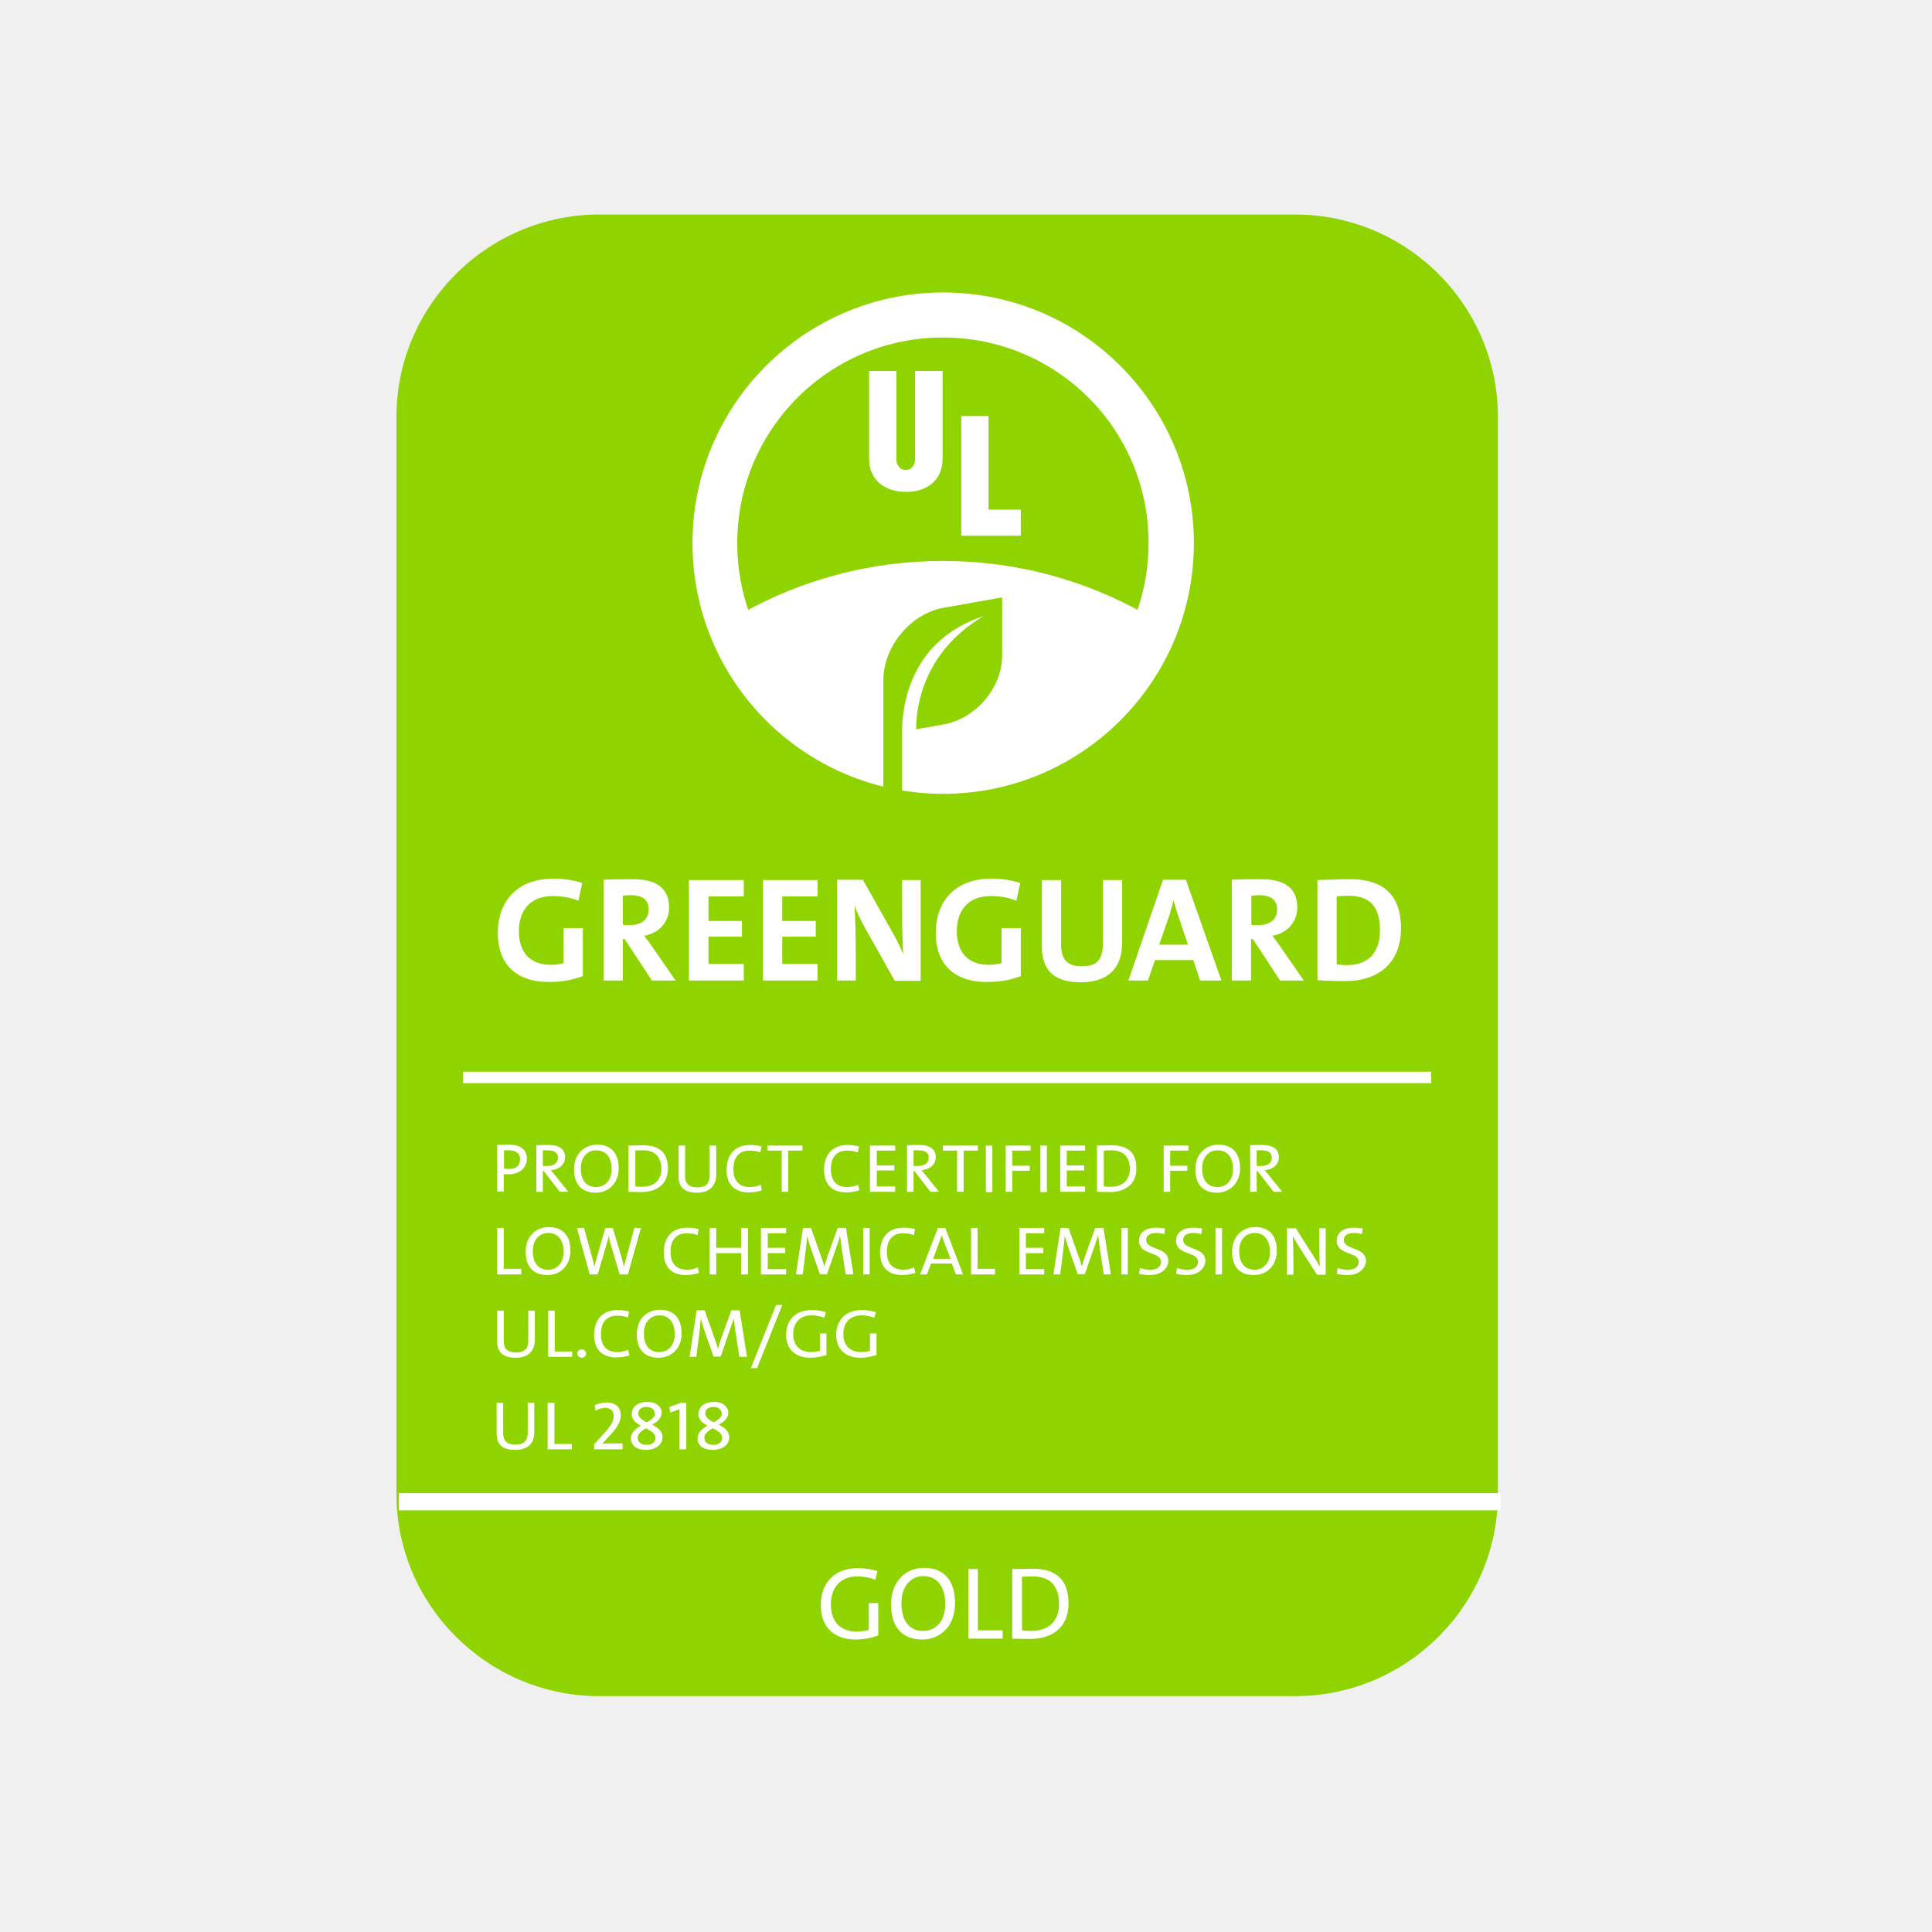
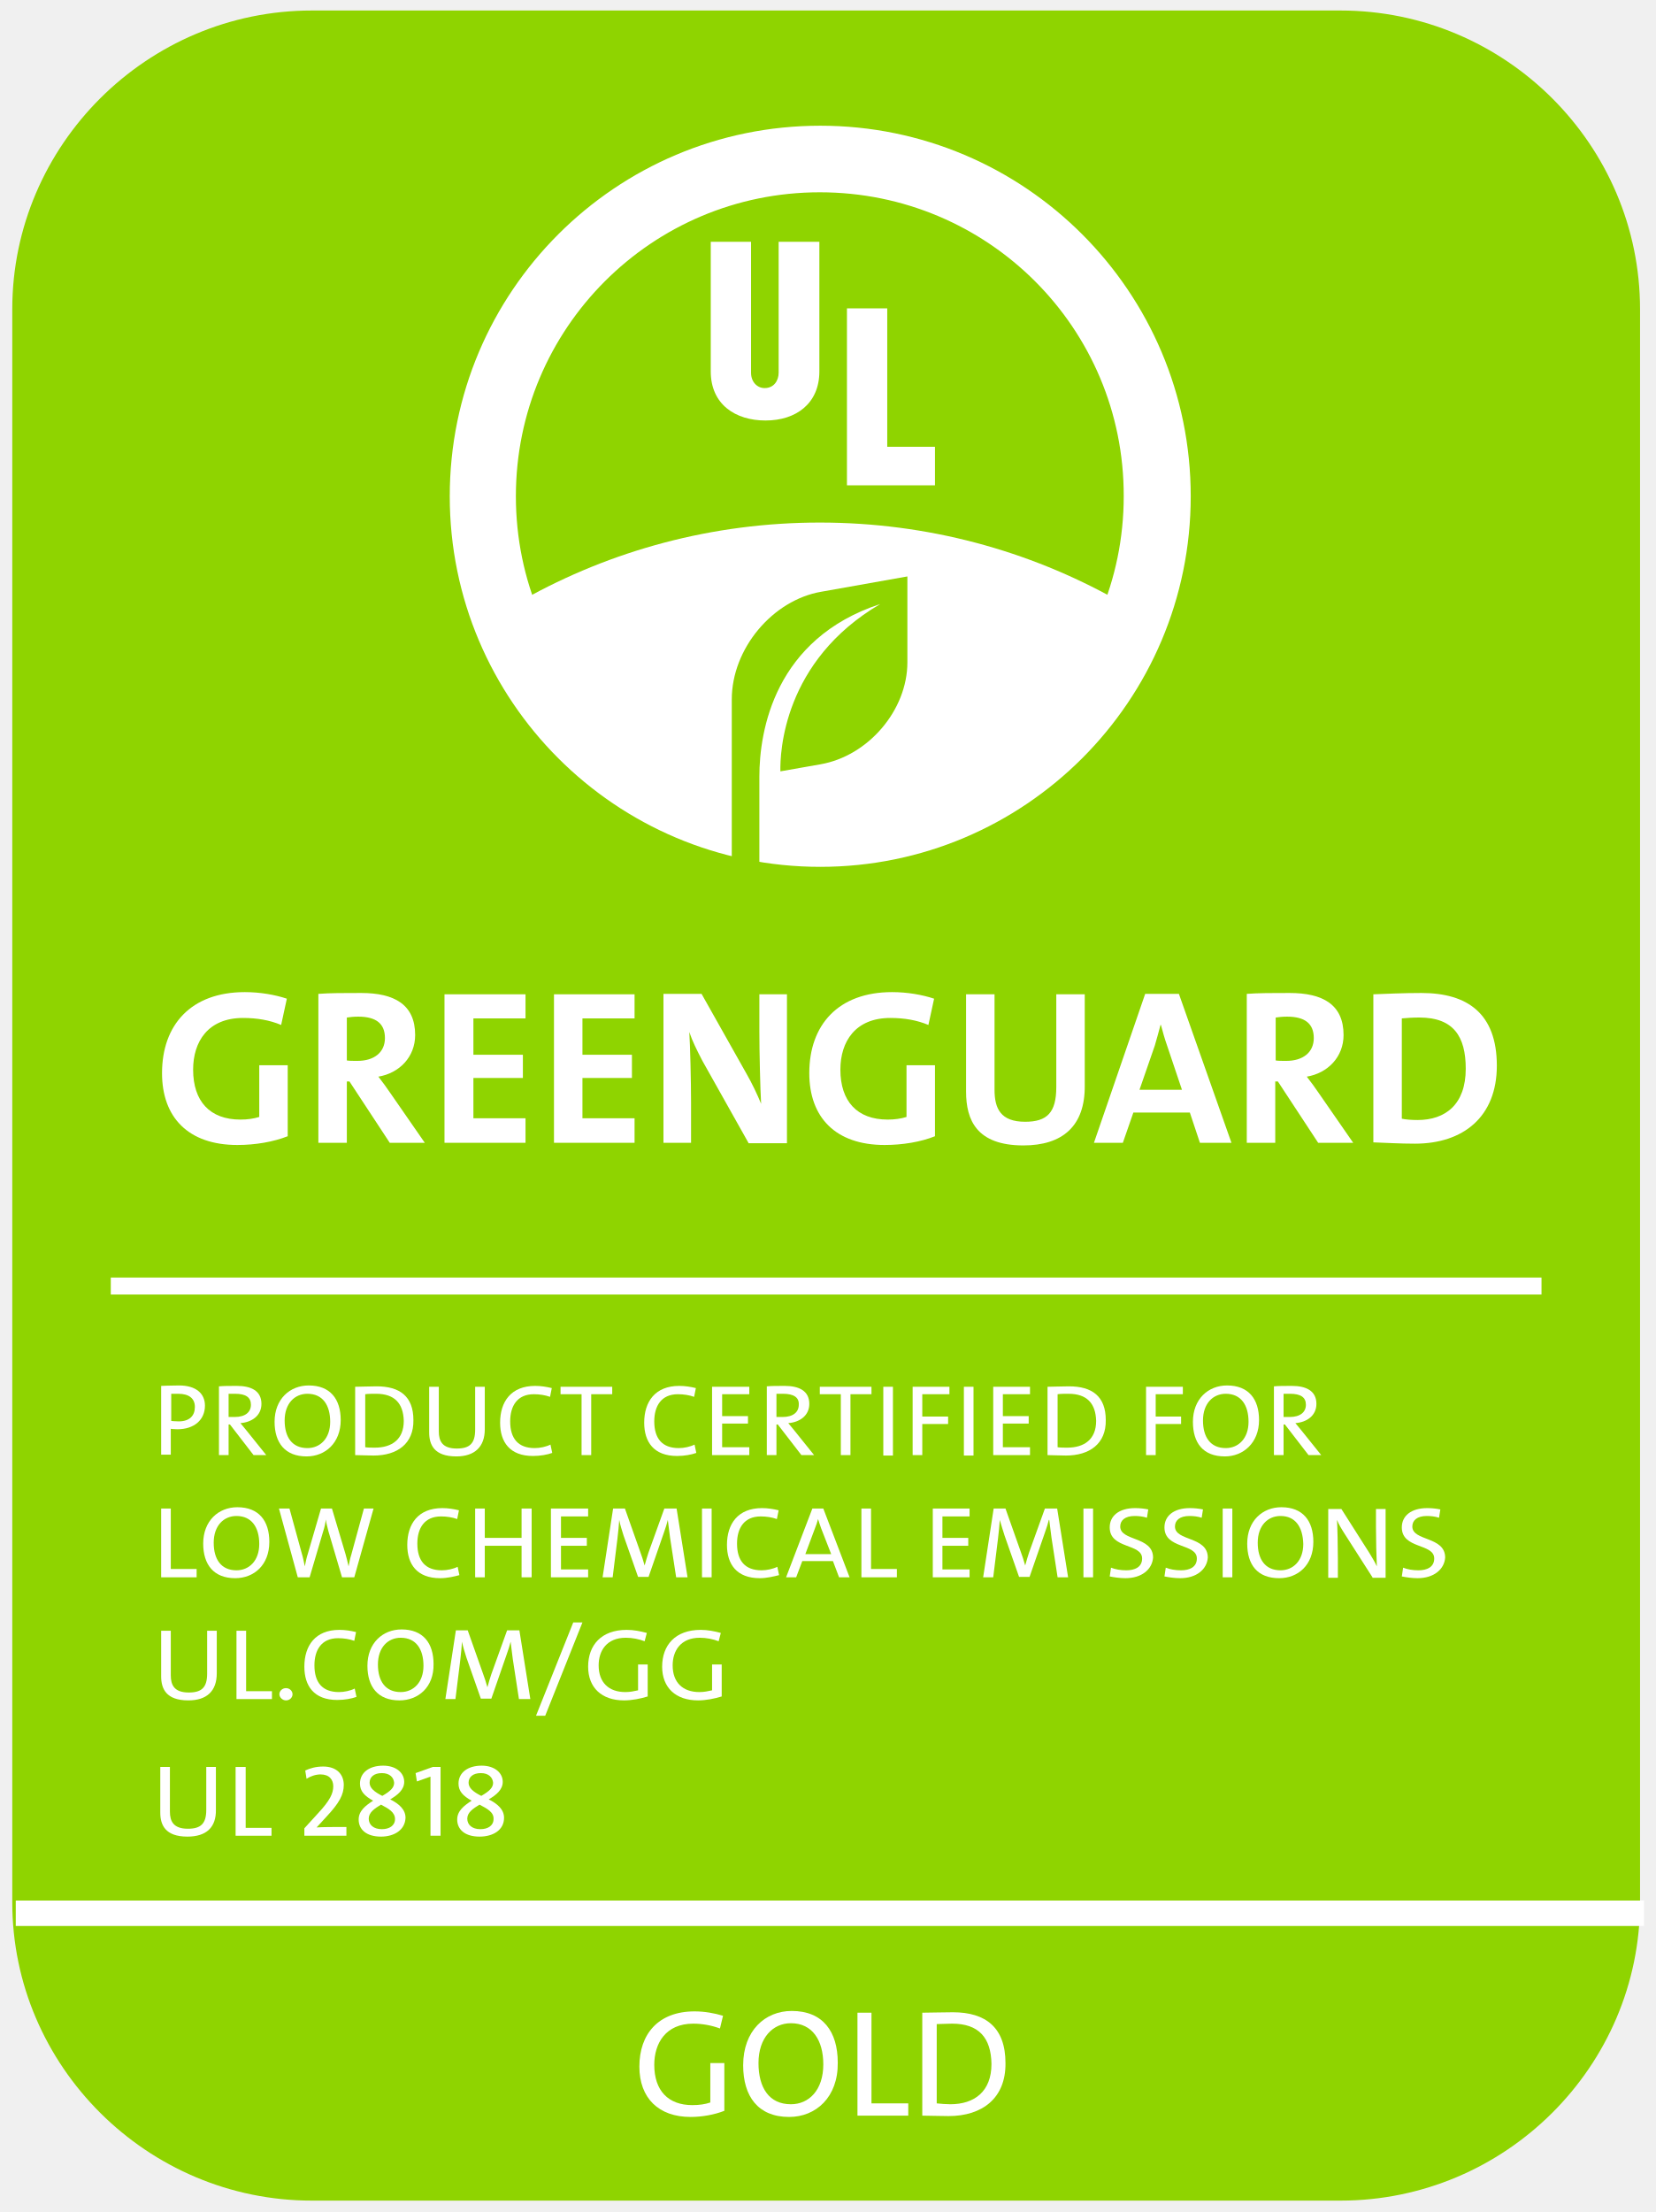
- <svg xmlns="http://www.w3.org/2000/svg" version="1.1" id="layer" x="0px" y="0px" viewBox="0 0 652 652" style="enable-background:new 0 0 652 652;" xml:space="preserve">
+ <svg xmlns="http://www.w3.org/2000/svg" version="1.1" id="layer" x="0px" y="0px" viewBox="131 70 378 505" xml:space="preserve">
  <style type="text/css">
	.st0{fill:#8FD400;}
	.st1{fill:none;stroke:#FFFFFF;stroke-width:5.804;stroke-miterlimit:10;}
	.st2{fill:#FFFFFF;}
	.st3{fill-rule:evenodd;clip-rule:evenodd;fill:#FFFFFF;}
	.st4{fill:none;stroke:#FFFFFF;stroke-width:3.869;stroke-miterlimit:10;}
</style>
  <g>
    <path class="st0" d="M202.2,572.4c-37.6,0-68.4-30.7-68.4-68.1V140.6c0-37.5,30.8-68.2,68.4-68.2h234.9c37.7,0,68.4,30.7,68.4,68.2   v363.7c0,37.5-30.8,68.1-68.4,68.1H202.2z" />
    <line class="st1" x1="134.6" y1="506.8" x2="506.4" y2="506.8" />
    <path class="st2" d="M288.7,553.3c-7.3,0-11.7-4.3-11.7-11.5c0-7.4,4.3-12.6,12.6-12.6c2.3,0,4.5,0.4,6.5,1l-0.7,2.9   c-1.9-0.7-4-1.1-6.1-1.1c-6.3,0-8.9,4.5-8.9,9.4c0,5.9,3.2,9.2,8.7,9.2c1.6,0,2.9-0.2,4.1-0.6V541h3.2v10.9   C294.1,552.8,291.3,553.3,288.7,553.3" />
    <path class="st2" d="M311.2,553.3c-7.1,0-10.5-4.7-10.5-11.8c0-7.9,5-12.4,11.1-12.4c7.1,0,10.5,4.7,10.5,11.8   C322.4,548.8,317.3,553.3,311.2,553.3 M311.6,531.9c-4.1,0-7.4,3.3-7.4,9.1c0,5.6,2.4,9.4,7.4,9.4c4.1,0,7.4-3.2,7.4-9.1   C319,535.8,316.5,531.9,311.6,531.9" />
    <polygon class="st2" points="326.8,553 326.8,529.5 330,529.5 330,550.2 338.4,550.2 338.4,553  " />
    <path class="st2" d="M347.6,553.1c-2.4,0-4.2-0.1-6-0.1v-23.5c1.8,0,4.5-0.1,7-0.1c7.5,0,12,3.5,12,11.6   C360.7,549,355.3,553.1,347.6,553.1 M348.4,532c-1.2,0-2.7,0.1-3.5,0.1v18.1c0.9,0.1,2.2,0.2,3.1,0.2c5.5,0,9.4-2.9,9.4-9.2   C357.3,535.2,354.5,532,348.4,532" />
    <path class="st2" d="M318.2,260.9c33,0,60.7-23.1,67.7-54c-20-11.2-43.1-17.6-67.7-17.6c-24.6,0-47.7,6.4-67.7,17.6   C257.5,237.8,285.1,260.9,318.2,260.9" />
    <polygon class="st3" points="344.5,180.8 324.4,180.8 324.4,140.4 333.6,140.4 333.6,172 344.5,172  " />
    <path class="st3" d="M318.1,154.8c0,7.3-5.3,11.2-12.3,11.2c-6.9,0-12.5-3.7-12.5-11.2v-29.6h9.2v29.9c0,2.1,1.4,3.5,3.1,3.5   c2.2,0,3.2-1.8,3.2-3.5v-29.9h9.3V154.8z" />
    <path class="st3" d="M402.9,183.3c0,46.7-37.9,84.6-84.6,84.6c-46.7,0-84.6-37.9-84.6-84.6c0-46.7,37.9-84.6,84.6-84.6   C365,98.7,402.9,136.6,402.9,183.3 M318.2,113.9c-38.4,0-69.4,31.1-69.4,69.4c0,38.4,31.1,69.4,69.4,69.4   c38.3,0,69.4-31.1,69.4-69.4C387.7,144.9,356.6,113.9,318.2,113.9" />
    <path class="st0" d="M304.4,247.3L304.4,247.3c0-10.5,3.5-31.5,27.6-39.4c-22.2,13-22.9,34-22.8,38.2l9.1-1.6   c11-1.9,19.9-12.4,19.9-23.3v-19.6l-19.7,3.5c-11,1.9-20.4,12.9-20.4,24.6v15.2v3v21.8c1.6,0.6,4.6,0.3,6.3,0.6V247.3z" />
    <path class="st2" d="M171.5,396.3c-0.8,0-1.5-0.1-1.5-0.1v5.9h-2.2v-15.7c0,0,2.2-0.1,4.1-0.1c3.8,0,5.9,1.8,5.9,4.6   C177.8,394.1,175.4,396.3,171.5,396.3 M171.7,388.2c-0.9,0-1.6,0-1.6,0v6.2c0,0,0.8,0.1,1.7,0.1c2.5,0,3.7-1.3,3.7-3.3   C175.5,389.3,174.2,388.2,171.7,388.2" />
    <path class="st2" d="M188.9,402.2l-5.4-7h-0.3v7h-2.2v-15.7c1.1-0.1,2.3-0.1,4.1-0.1c3.2,0,5.6,1.1,5.6,4.1c0,2.7-2.2,4.2-4.8,4.4   c0.5,0.6,1,1.2,1.4,1.7l4.5,5.6H188.9z M184.7,388.2c-0.6,0-1,0-1.5,0v5.3c0.2,0,0.7,0,1.4,0c2.4,0,3.7-1.1,3.7-2.8   C188.3,389,187.1,388.2,184.7,388.2" />
    <path class="st2" d="M201,402.5c-4.9,0-7.3-3.1-7.3-7.9c0-5.2,3.5-8.3,7.8-8.3c4.9,0,7.3,3.1,7.3,7.9   C208.8,399.4,205.3,402.5,201,402.5 M201.2,388.2c-2.9,0-5.2,2.2-5.2,6.1c0,3.8,1.7,6.3,5.2,6.3c2.9,0,5.2-2.2,5.2-6   C206.4,390.8,204.7,388.2,201.2,388.2" />
    <path class="st2" d="M216.3,402.3c-1.7,0-2.9-0.1-4.2-0.1v-15.6c1.3,0,3.1-0.1,4.9-0.1c5.3,0,8.4,2.3,8.4,7.7   C225.5,399.6,221.7,402.3,216.3,402.3 M216.9,388.2c-0.9,0-1.9,0-2.5,0.1v12.1c0.6,0.1,1.5,0.1,2.2,0.1c3.9,0,6.6-1.9,6.6-6.1   C223.1,390.4,221.1,388.2,216.9,388.2" />
    <path class="st2" d="M235.2,402.5c-5.1,0-6.2-2.7-6.2-5.5v-10.4h2.2v10.2c0,2.2,0.8,3.9,4.1,3.9c2.9,0,4.2-1.1,4.2-4.3v-9.8h2.2   v9.7C241.7,400.3,239.4,402.5,235.2,402.5" />
    <path class="st2" d="M252.7,402.4c-5.3,0-7.5-3.2-7.5-7.6c0-4.8,2.5-8.4,8-8.4c1.3,0,2.6,0.2,3.8,0.5l-0.4,2   c-1.1-0.4-2.4-0.6-3.7-0.6c-3.8,0-5.4,2.7-5.4,6.2c0,3.9,1.8,6.1,5.6,6.1c1.2,0,2.6-0.3,3.6-0.8l0.4,1.9   C256,402.1,254.4,402.4,252.7,402.4" />
    <polygon class="st2" points="266,388.3 266,402.2 263.8,402.2 263.8,388.3 259,388.3 259,386.6 270.8,386.6 270.8,388.3  " />
    <path class="st2" d="M285.6,402.4c-5.3,0-7.5-3.2-7.5-7.6c0-4.8,2.5-8.4,8-8.4c1.3,0,2.6,0.2,3.8,0.5l-0.4,2   c-1.1-0.4-2.4-0.6-3.7-0.6c-3.8,0-5.4,2.7-5.4,6.2c0,3.9,1.8,6.1,5.6,6.1c1.2,0,2.6-0.3,3.6-0.8l0.4,1.9   C288.9,402.1,287.3,402.4,285.6,402.4" />
    <polygon class="st2" points="293.6,402.2 293.6,386.6 302.1,386.6 302.1,388.3 295.9,388.3 295.9,393.3 301.8,393.3 301.8,395    295.9,395 295.9,400.4 302.1,400.4 302.1,402.2  " />
    <path class="st2" d="M314,402.2l-5.4-7h-0.3v7h-2.2v-15.7c1.1-0.1,2.3-0.1,4.1-0.1c3.2,0,5.6,1.1,5.6,4.1c0,2.7-2.2,4.2-4.8,4.4   c0.5,0.6,1,1.2,1.4,1.7l4.5,5.6H314z M309.8,388.2c-0.6,0-1,0-1.5,0v5.3c0.2,0,0.7,0,1.4,0c2.4,0,3.7-1.1,3.7-2.8   C313.5,389,312.2,388.2,309.8,388.2" />
    <polygon class="st2" points="325.2,388.3 325.2,402.2 323,402.2 323,388.3 318.2,388.3 318.2,386.6 330,386.6 330,388.3  " />
    <rect x="332.7" y="386.6" class="st2" width="2.2" height="15.7" />
    <polygon class="st2" points="341.6,388.3 341.6,393.4 347.5,393.4 347.5,395.1 341.6,395.1 341.6,402.2 339.4,402.2 339.4,386.6    347.8,386.6 347.8,388.3  " />
    <rect x="351.1" y="386.6" class="st2" width="2.2" height="15.7" />
    <polygon class="st2" points="357.8,402.2 357.8,386.6 366.2,386.6 366.2,388.3 360,388.3 360,393.3 365.9,393.3 365.9,395 360,395    360,400.4 366.2,400.4 366.2,402.2  " />
    <path class="st2" d="M374.4,402.3c-1.7,0-2.9-0.1-4.2-0.1v-15.6c1.3,0,3.1-0.1,4.9-0.1c5.3,0,8.4,2.3,8.4,7.7   C383.6,399.6,379.8,402.3,374.4,402.3 M375,388.2c-0.9,0-1.8,0-2.5,0.1v12.1c0.6,0.1,1.5,0.1,2.2,0.1c3.9,0,6.6-1.9,6.6-6.1   C381.2,390.4,379.2,388.2,375,388.2" />
    <polygon class="st2" points="394.9,388.3 394.9,393.4 400.7,393.4 400.7,395.1 394.9,395.1 394.9,402.2 392.7,402.2 392.7,386.6    401.1,386.6 401.1,388.3  " />
    <path class="st2" d="M410.7,402.5c-5,0-7.3-3.1-7.3-7.9c0-5.2,3.5-8.3,7.8-8.3c4.9,0,7.3,3.1,7.3,7.9   C418.5,399.4,414.9,402.5,410.7,402.5 M410.9,388.2c-2.9,0-5.2,2.2-5.2,6.1c0,3.8,1.7,6.3,5.2,6.3c2.9,0,5.2-2.2,5.2-6   C416.1,390.8,414.4,388.2,410.9,388.2" />
    <path class="st2" d="M429.8,402.2l-5.4-7h-0.3v7h-2.2v-15.7c1.1-0.1,2.3-0.1,4.1-0.1c3.2,0,5.6,1.1,5.6,4.1c0,2.7-2.2,4.2-4.8,4.4   c0.5,0.6,1,1.2,1.4,1.7l4.5,5.6H429.8z M425.6,388.2c-0.6,0-1.1,0-1.5,0v5.3c0.2,0,0.7,0,1.4,0c2.4,0,3.7-1.1,3.7-2.8   C429.2,389,428,388.2,425.6,388.2" />
    <polygon class="st2" points="167.8,430.1 167.8,414.4 170,414.4 170,428.2 175.9,428.2 175.9,430.1  " />
    <path class="st2" d="M184.7,430.3c-4.9,0-7.3-3.1-7.3-7.9c0-5.2,3.5-8.3,7.8-8.3c4.9,0,7.3,3.1,7.3,7.9   C192.5,427.3,189,430.3,184.7,430.3 M185,416.1c-2.9,0-5.2,2.2-5.2,6.1c0,3.8,1.7,6.3,5.2,6.3c2.9,0,5.2-2.2,5.2-6   C190.2,418.6,188.4,416.1,185,416.1" />
    <path class="st2" d="M211.9,430.1h-2.8l-3.1-10.5c-0.2-0.9-0.5-1.8-0.6-2.7h0c-0.1,0.9-0.3,1.8-0.6,2.7l-3.1,10.5H199l-4.3-15.7   h2.4l2.8,10.2c0.3,1,0.5,2,0.7,3h0c0.2-1,0.4-2,0.7-2.9l3-10.3h2.5l3.1,10.4c0.2,0.8,0.5,1.8,0.7,2.8h0c0.2-0.9,0.3-1.7,0.6-2.6   l2.9-10.6h2.2L211.9,430.1z" />
    <path class="st2" d="M231.5,430.3c-5.3,0-7.5-3.2-7.5-7.6c0-4.8,2.5-8.4,8-8.4c1.3,0,2.6,0.2,3.8,0.5l-0.4,2   c-1.1-0.4-2.4-0.6-3.7-0.6c-3.8,0-5.4,2.7-5.4,6.2c0,3.9,1.8,6.1,5.6,6.1c1.2,0,2.6-0.3,3.6-0.8l0.4,1.9   C234.8,429.9,233.2,430.3,231.5,430.3" />
    <polygon class="st2" points="250.1,430.1 250.1,422.9 241.7,422.9 241.7,430.1 239.5,430.1 239.5,414.4 241.7,414.4 241.7,421.1    250.1,421.1 250.1,414.4 252.4,414.4 252.4,430.1  " />
    <polygon class="st2" points="256.8,430.1 256.8,414.4 265.3,414.4 265.3,416.2 259.1,416.2 259.1,421.1 265,421.1 265,422.9    259.1,422.9 259.1,428.3 265.3,428.3 265.3,430.1  " />
    <path class="st2" d="M285.4,430.1L284,421c-0.2-1.7-0.4-3-0.5-4h0c-0.2,0.8-0.5,1.8-0.9,2.9l-3.5,10.1h-2.4l-3.3-9.4   c-0.4-1.3-0.8-2.5-1-3.6h0c-0.1,1.3-0.2,2.6-0.4,4.2l-1.1,8.9h-2.3l2.4-15.7h2.7l3.5,9.9c0.3,0.8,0.7,2,1,3.1h0   c0.3-1.1,0.6-2.1,0.9-3l3.6-10h2.8l2.5,15.7H285.4z" />
    <rect x="291.3" y="414.4" class="st2" width="2.2" height="15.7" />
    <path class="st2" d="M304.5,430.3c-5.3,0-7.5-3.2-7.5-7.6c0-4.8,2.5-8.4,8-8.4c1.3,0,2.6,0.2,3.8,0.5l-0.4,2   c-1.1-0.4-2.4-0.6-3.7-0.6c-3.8,0-5.4,2.7-5.4,6.2c0,3.9,1.8,6.1,5.6,6.1c1.2,0,2.6-0.3,3.6-0.8l0.4,1.9   C307.7,429.9,306.1,430.3,304.5,430.3" />
    <path class="st2" d="M322.6,430.1l-1.4-3.7h-7l-1.4,3.7h-2.3l6-15.7h2.5l6,15.7H322.6z M318.5,418.9c-0.3-0.8-0.5-1.5-0.7-2.1h0   c-0.2,0.7-0.4,1.4-0.7,2.1l-2.2,5.9h5.9L318.5,418.9z" />
    <polygon class="st2" points="327.7,430.1 327.7,414.4 329.9,414.4 329.9,428.2 335.8,428.2 335.8,430.1  " />
    <polygon class="st2" points="344,430.1 344,414.4 352.4,414.4 352.4,416.2 346.2,416.2 346.2,421.1 352.1,421.1 352.1,422.9    346.2,422.9 346.2,428.3 352.4,428.3 352.4,430.1  " />
    <path class="st2" d="M372.5,430.1l-1.4-9.1c-0.2-1.7-0.4-3-0.5-4h-0.1c-0.2,0.8-0.5,1.8-0.9,2.9l-3.5,10.1h-2.4l-3.3-9.4   c-0.4-1.3-0.8-2.5-1.1-3.6h0c-0.1,1.3-0.2,2.6-0.4,4.2l-1.1,8.9h-2.3l2.4-15.7h2.7l3.5,9.9c0.3,0.8,0.7,2,1,3.1h0   c0.3-1.1,0.6-2.1,0.9-3l3.6-10h2.8l2.5,15.7H372.5z" />
    <rect x="378.4" y="414.4" class="st2" width="2.2" height="15.7" />
    <path class="st2" d="M388,430.3c-1.3,0-2.6-0.2-3.6-0.4l0.3-2c1,0.4,2.2,0.6,3.5,0.6c1.9,0,3.6-0.7,3.6-2.7c0-3.5-7.4-2.1-7.4-7.1   c0-2.6,2.1-4.4,5.8-4.4c1,0,2,0.1,3,0.3l-0.3,1.9c-0.9-0.3-1.9-0.4-2.8-0.4c-2.2,0-3.3,1-3.3,2.4c0,3.4,7.5,2.2,7.5,7.1   C394.1,428.3,391.7,430.3,388,430.3" />
    <path class="st2" d="M400.5,430.3c-1.3,0-2.6-0.2-3.6-0.4l0.3-2c1,0.4,2.2,0.6,3.5,0.6c1.9,0,3.6-0.7,3.6-2.7   c0-3.5-7.4-2.1-7.4-7.1c0-2.6,2.1-4.4,5.8-4.4c1,0,2,0.1,3,0.3l-0.3,1.9c-0.9-0.3-1.9-0.4-2.8-0.4c-2.2,0-3.3,1-3.3,2.4   c0,3.4,7.5,2.2,7.5,7.1C406.6,428.3,404.2,430.3,400.5,430.3" />
    <rect x="410.2" y="414.4" class="st2" width="2.2" height="15.7" />
    <path class="st2" d="M423.1,430.3c-5,0-7.3-3.1-7.3-7.9c0-5.2,3.5-8.3,7.8-8.3c4.9,0,7.3,3.1,7.3,7.9   C430.9,427.3,427.4,430.3,423.1,430.3 M423.4,416.1c-2.9,0-5.2,2.2-5.2,6.1c0,3.8,1.7,6.3,5.2,6.3c2.9,0,5.2-2.2,5.2-6   C428.5,418.6,426.8,416.1,423.4,416.1" />
    <path class="st2" d="M444.4,430.1l-6.4-10c-0.7-1.1-1.3-2.1-1.7-3.1c0.1,1.6,0.2,6.1,0.2,8.8v4.4h-2.2v-15.7h3l6.3,9.9   c0.6,1,1.3,2.1,1.8,3.2c-0.1-2-0.2-6.3-0.2-9.1v-4h2.2v15.7H444.4z" />
    <path class="st2" d="M454.7,430.3c-1.3,0-2.6-0.2-3.6-0.4l0.3-2c1,0.4,2.2,0.6,3.5,0.6c1.9,0,3.6-0.7,3.6-2.7   c0-3.5-7.4-2.1-7.4-7.1c0-2.6,2.1-4.4,5.8-4.4c1,0,2,0.1,3,0.3l-0.3,1.9c-0.9-0.3-1.9-0.4-2.8-0.4c-2.2,0-3.3,1-3.3,2.4   c0,3.4,7.5,2.2,7.5,7.1C460.8,428.3,458.4,430.3,454.7,430.3" />
    <path class="st2" d="M174,458.2c-5.1,0-6.2-2.7-6.2-5.5v-10.4h2.2v10.2c0,2.2,0.8,3.9,4.1,3.9c2.9,0,4.2-1.1,4.2-4.3v-9.8h2.2v9.7   C180.5,456.1,178.2,458.2,174,458.2" />
    <polygon class="st2" points="185,457.9 185,442.3 187.2,442.3 187.2,456.1 193.1,456.1 193.1,457.9  " />
    <path class="st2" d="M196.3,458.2c-0.8,0-1.5-0.7-1.5-1.4c0-0.8,0.7-1.4,1.5-1.4c0.9,0,1.5,0.7,1.5,1.4   C197.8,457.5,197.2,458.2,196.3,458.2" />
    <path class="st2" d="M208,458.1c-5.3,0-7.5-3.2-7.5-7.6c0-4.8,2.5-8.4,8-8.4c1.3,0,2.6,0.2,3.8,0.5l-0.4,2   c-1.1-0.4-2.4-0.6-3.7-0.6c-3.8,0-5.4,2.7-5.4,6.2c0,3.9,1.8,6.1,5.6,6.1c1.2,0,2.6-0.3,3.6-0.8l0.4,1.9   C211.3,457.8,209.7,458.1,208,458.1" />
    <path class="st2" d="M222.2,458.2c-4.9,0-7.3-3.1-7.3-7.9c0-5.2,3.5-8.3,7.8-8.3c4.9,0,7.3,3.1,7.3,7.9   C230.1,455.2,226.5,458.2,222.2,458.2 M222.5,443.9c-2.9,0-5.2,2.2-5.2,6.1c0,3.8,1.7,6.3,5.2,6.3c2.9,0,5.2-2.2,5.2-6   C227.7,446.5,226,443.9,222.5,443.9" />
    <path class="st2" d="M249.5,457.9l-1.4-9.1c-0.2-1.7-0.4-3-0.5-4h0c-0.2,0.8-0.5,1.8-0.9,2.9l-3.5,10.1h-2.4l-3.3-9.4   c-0.4-1.3-0.8-2.5-1-3.6h0c-0.1,1.3-0.2,2.6-0.4,4.2l-1.1,8.9h-2.3l2.4-15.7h2.7l3.5,9.9c0.3,0.8,0.7,2,1,3.1h0   c0.3-1.1,0.6-2.1,0.9-3l3.6-10h2.8l2.5,15.7H249.5z" />
    <polygon class="st2" points="255.5,461.7 253.4,461.7 261.9,440.4 264,440.4  " />
    <path class="st2" d="M273.5,458.2c-5.1,0-8.2-2.9-8.2-7.7c0-4.9,3-8.4,8.8-8.4c1.6,0,3.1,0.3,4.6,0.7l-0.5,1.9   c-1.3-0.5-2.8-0.8-4.3-0.8c-4.4,0-6.2,3-6.2,6.3c0,3.9,2.3,6.1,6.1,6.1c1.1,0,2-0.2,2.9-0.4V450h2.2v7.3   C277.3,457.8,275.3,458.2,273.5,458.2" />
    <path class="st2" d="M290.4,458.2c-5.1,0-8.2-2.9-8.2-7.7c0-4.9,3-8.4,8.8-8.4c1.6,0,3.1,0.3,4.6,0.7l-0.5,1.9   c-1.3-0.5-2.8-0.8-4.3-0.8c-4.4,0-6.2,3-6.2,6.3c0,3.9,2.3,6.1,6.1,6.1c1.1,0,2-0.2,2.9-0.4V450h2.2v7.3   C294.2,457.8,292.2,458.2,290.4,458.2" />
    <line class="st4" x1="156.3" y1="363.6" x2="483" y2="363.6" />
    <path class="st2" d="M185.2,331.4c-11.2,0-17.2-6.3-17.2-16.4c0-11,6.6-18.5,18.9-18.5c3.5,0,6.9,0.6,9.6,1.5l-1.3,6   c-2.6-1.1-5.5-1.6-8.7-1.6c-8,0-11.4,5.4-11.4,11.8c0,7.2,3.8,11.4,10.8,11.4c1.6,0,3-0.2,4.3-0.6v-11.8h6.5v16.2   C193.4,330.7,189.3,331.4,185.2,331.4" />
    <path class="st2" d="M220,330.9l-9.2-14h-0.6v14h-6.5v-34c2.7-0.2,5.8-0.2,9.8-0.2c7.5,0,12.3,2.6,12.3,9.6c0,5-3.6,8.7-8.4,9.5   c1,1.3,1.9,2.5,2.7,3.7l7.9,11.4H220z M212.8,302.1c-1,0-1.9,0.1-2.6,0.2v9.8c0.5,0.1,1.4,0.1,2.4,0.1c3.9,0,6.3-2,6.3-5.2   C218.9,303.7,216.9,302.1,212.8,302.1" />
    <polygon class="st2" points="232.5,330.9 232.5,297 251,297 251,302.5 239.1,302.5 239.1,310.8 250.4,310.8 250.4,316.1    239.1,316.1 239.1,325.3 251,325.3 251,330.9  " />
    <polygon class="st2" points="257.5,330.9 257.5,297 275.9,297 275.9,302.5 264,302.5 264,310.8 275.3,310.8 275.3,316.1 264,316.1    264,325.3 275.9,325.3 275.9,330.9  " />
    <path class="st2" d="M301.9,330.9l-10.5-18.7c-1.3-2.5-2.3-4.5-3-6.6c0.2,3,0.4,11.2,0.4,16.1v9.2h-6.3v-34h8.7l10.3,18.3   c1.2,2.1,2.4,4.6,3.3,6.8c-0.2-3.4-0.4-11.8-0.4-16.5V297h6.3v34H301.9z" />
    <path class="st2" d="M333,331.4c-11.2,0-17.2-6.3-17.2-16.4c0-11,6.6-18.5,18.9-18.5c3.5,0,6.9,0.6,9.6,1.5l-1.3,6   c-2.6-1.1-5.5-1.6-8.7-1.6c-8,0-11.4,5.4-11.4,11.8c0,7.2,3.8,11.4,10.8,11.4c1.6,0,3-0.2,4.3-0.6v-11.8h6.5v16.2   C341.3,330.7,337.1,331.4,333,331.4" />
    <path class="st2" d="M364.7,331.5c-10.7,0-13.1-5.8-13.1-12.3V297h6.5v21.8c0,4.3,1.4,7.3,7,7.3c5,0,7.1-2.1,7.1-7.9V297h6.5v20.8   C378.8,327.1,373.6,331.5,364.7,331.5" />
    <path class="st2" d="M405,330.9l-2.3-6.9h-12.9l-2.4,6.9h-6.6l11.7-34h7.7l12,34H405z M397.5,308.7c-0.6-1.7-1-3.2-1.4-4.7h-0.1   c-0.4,1.5-0.8,3-1.3,4.7l-3.5,10.1h9.7L397.5,308.7z" />
    <path class="st2" d="M432,330.9l-9.2-14h-0.6v14h-6.5v-34c2.7-0.2,5.8-0.2,9.8-0.2c7.5,0,12.3,2.6,12.3,9.6c0,5-3.6,8.7-8.4,9.5   c1,1.3,1.9,2.5,2.7,3.7l7.9,11.4H432z M424.9,302.1c-1,0-1.9,0.1-2.6,0.2v9.8c0.5,0.1,1.4,0.1,2.4,0.1c3.9,0,6.3-2,6.3-5.2   C431,303.7,429,302.1,424.9,302.1" />
    <path class="st2" d="M454.1,331.1c-3.5,0-6.6-0.2-9.5-0.3V297c2.7-0.1,6.8-0.3,11-0.3c10.5,0,17.2,4.7,17.2,16.6   C472.8,325,465.1,331.1,454.1,331.1 M455.1,302.3c-1.5,0-2.9,0.1-4,0.2v22.9c0.9,0.2,2.3,0.3,3.6,0.3c6.4,0,11-3.6,11-11.7   C465.7,306.6,462.9,302.3,455.1,302.3" />
    <path class="st2" d="M173.8,489.3c-5.1,0-6.2-2.7-6.2-5.5v-10.4h2.2v10.2c0,2.2,0.8,3.9,4.1,3.9c2.9,0,4.2-1.1,4.2-4.3v-9.8h2.2   v9.7C180.4,487.2,178.1,489.3,173.8,489.3" />
    <polygon class="st2" points="184.8,489.1 184.8,473.4 187.1,473.4 187.1,487.3 193,487.3 193,489.1  " />
    <path class="st2" d="M200.5,489.1v-1.7l3.1-3.4c2.8-3,3.5-4.6,3.5-6.2c0-1.5-0.9-2.7-2.9-2.7c-1.1,0-2.3,0.4-3.2,1l-0.3-1.9   c1.1-0.5,2.4-0.9,4.1-0.9c3.1,0,4.7,1.8,4.7,4.2c0,2.2-1,4.1-4,7.3l-2.2,2.4v0c1.5-0.1,4-0.1,6.8-0.1v2H200.5z" />
    <path class="st2" d="M218,489.3c-3.3,0-5.1-1.6-5.1-3.9c0-2,1.6-3.2,3.3-4.3c-2-1.1-3-2.2-3-3.9c0-2.5,2.1-4.1,5.3-4.1   c2.9,0,4.8,1.6,4.8,3.7c0,1.8-1.5,3-3.2,4c2,1,3.5,2.3,3.5,4.2C223.5,487.8,221,489.3,218,489.3 M218,482c-1.5,0.9-2.8,1.8-2.8,3.2   c0,1.4,1.1,2.4,3,2.4c1.7,0,3-0.8,3-2.3C221.2,483.7,219.7,482.9,218,482 M218.2,474.8c-1.8,0-2.8,0.9-2.8,2.2c0,1.2,1.1,2.1,2.9,3   c1.9-1.1,2.7-1.9,2.7-3C220.9,475.8,220,474.8,218.2,474.8" />
    <polygon class="st2" points="229.3,489.1 229.3,475.6 226.2,476.7 225.9,474.8 229.8,473.4 231.6,473.4 231.6,489.1  " />
    <path class="st2" d="M240.5,489.3c-3.3,0-5.1-1.6-5.1-3.9c0-2,1.6-3.2,3.3-4.3c-2-1.1-3-2.2-3-3.9c0-2.5,2.1-4.1,5.3-4.1   c2.9,0,4.8,1.6,4.8,3.7c0,1.8-1.5,3-3.2,4c2,1,3.5,2.3,3.5,4.2C246.1,487.8,243.6,489.3,240.5,489.3 M240.5,482   c-1.5,0.9-2.8,1.8-2.8,3.2c0,1.4,1.1,2.4,3,2.4c1.7,0,3-0.8,3-2.3C243.8,483.7,242.2,482.9,240.5,482 M240.8,474.8   c-1.8,0-2.8,0.9-2.8,2.2c0,1.2,1.1,2.1,2.9,3c1.9-1.1,2.7-1.9,2.7-3C243.5,475.8,242.6,474.8,240.8,474.8" />
  </g>
</svg>
